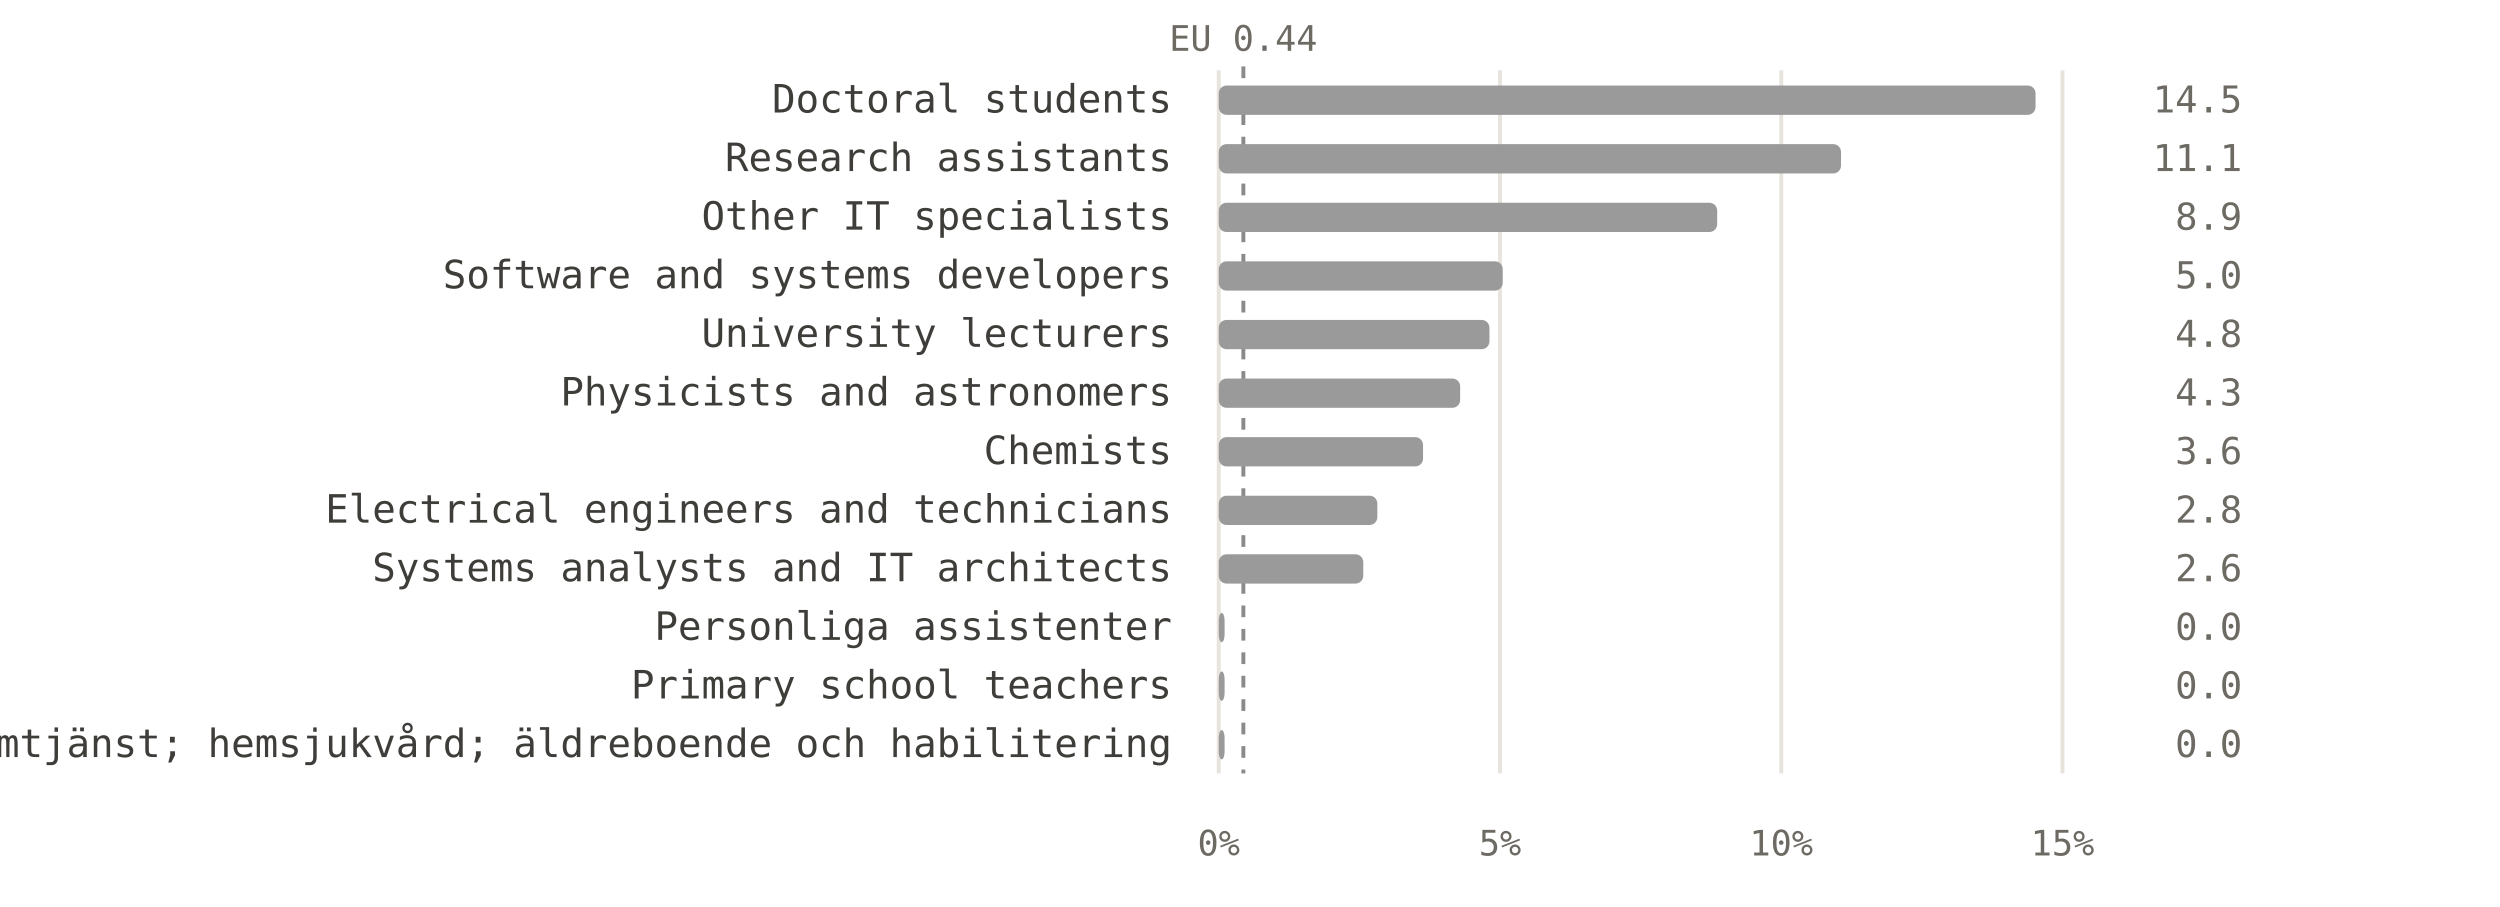
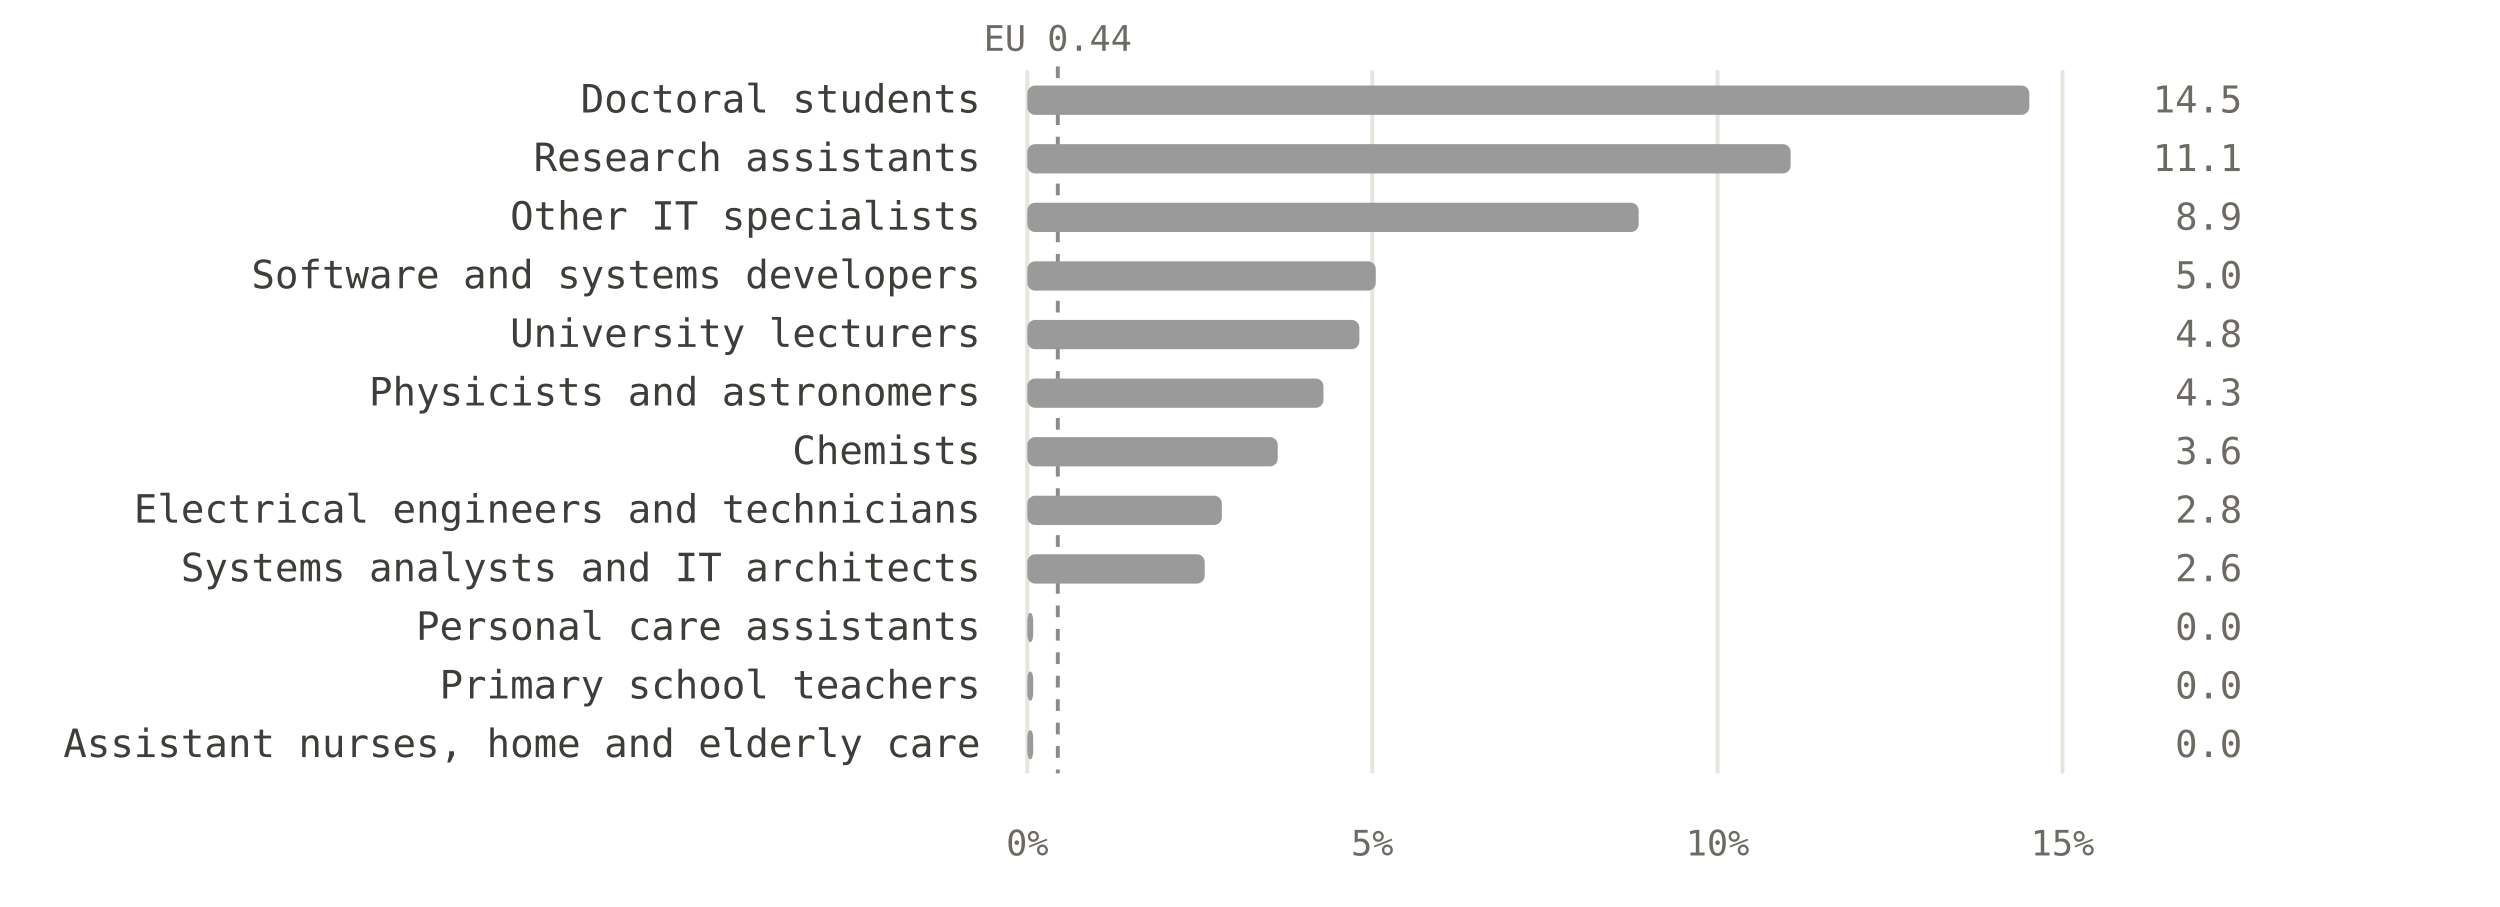
<svg xmlns="http://www.w3.org/2000/svg" class="rankchart barplot" viewBox="0 0 640 232" role="img" aria-label="Ranked bar chart, 12 countries, latest value with change since the previous wave">
  <style>.rankchart{font-family:ui-monospace,Menlo,monospace}svg{background:#ffffff}.grid,.rowguide{stroke:#e7e4dd}.rowguide{opacity:.6}.meanline{stroke:#8a8a8a;stroke-dasharray:3 3}.meanlab,.tick{fill:#6d6a63;font-size:9px}.dname{fill:#3f3d39;font-size:10px}.dname.se{fill:#0072b2;font-weight:700}.dot{fill:#9a9a9a}.dot.se{fill:#0072b2}.bar{fill:#9a9a9a}.bar.se{fill:#0072b2}.dval{fill:#6d6a63;font-size:9.5px}.dval.se{fill:#0072b2;font-weight:700}.ddelta{fill:#6d6a63;font-size:8.5px}.trendarea{fill:#0072b2;opacity:.08}.trendline,.trenddash{fill:none;stroke:#0072b2;stroke-width:2}.trenddash{stroke-dasharray:4 3}.trenddot{fill:#0072b2}.trendval{fill:#0072b2;font-size:11px;font-weight:700}.sqband{fill:#0072b2;opacity:.10}.sqlo{fill:none;stroke:#9a9a9a;stroke-width:2}.sqhi{fill:none;stroke:#0072b2;stroke-width:2.6}.sqdot.lo{fill:#9a9a9a}.sqdot.hi{fill:#0072b2}.sqval{font-size:11px;font-weight:700}.sqval.lo{fill:#9a9a9a}.sqval.hi{fill:#0072b2}.dumb{display:block}.dbtrack{stroke:#d9d5cd;stroke-width:3}.dblo{fill:#9a9a9a}.dbhi{fill:#0072b2}</style>
-   <line class="grid" x1="312.0" y1="18" x2="312.0" y2="198" />
-   <text class="tick" x="312.0" y="219" text-anchor="middle">0%</text>
-   <line class="grid" x1="384.0" y1="18" x2="384.0" y2="198" />
-   <text class="tick" x="384.0" y="219" text-anchor="middle">5%</text>
-   <line class="grid" x1="456.0" y1="18" x2="456.0" y2="198" />
-   <text class="tick" x="456.0" y="219" text-anchor="middle">10%</text>
+   <line class="grid" x1="263.0" y1="18" x2="263.0" y2="198" />
+   <text class="tick" x="263.0" y="219" text-anchor="middle">0%</text>
+   <line class="grid" x1="351.3" y1="18" x2="351.3" y2="198" />
+   <text class="tick" x="351.3" y="219" text-anchor="middle">5%</text>
+   <line class="grid" x1="439.7" y1="18" x2="439.7" y2="198" />
+   <text class="tick" x="439.7" y="219" text-anchor="middle">10%</text>
  <line class="grid" x1="528.0" y1="18" x2="528.0" y2="198" />
  <text class="tick" x="528.0" y="219" text-anchor="middle">15%</text>
-   <line class="meanline" x1="318.3" y1="17" x2="318.3" y2="198" />
-   <text class="meanlab" x="318.3" y="13" text-anchor="middle">EU 0.44</text>
-   <text class="dname" x="300" y="28.8" text-anchor="end">Doctoral students</text>
-   <rect class="bar" x="312" y="21.9" width="209.1" height="7.5" rx="2" />
+   <line class="meanline" x1="270.8" y1="17" x2="270.8" y2="198" />
+   <text class="meanlab" x="270.8" y="13" text-anchor="middle">EU 0.44</text>
+   <text class="dname" x="251" y="28.8" text-anchor="end">Doctoral students</text>
+   <rect class="bar" x="263" y="21.9" width="256.5" height="7.5" rx="2" />
  <text class="dval" x="574" y="28.8" text-anchor="end">14.5</text>
-   <text class="dname" x="300" y="43.8" text-anchor="end">Research assistants</text>
-   <rect class="bar" x="312" y="36.9" width="159.3" height="7.5" rx="2" />
+   <text class="dname" x="251" y="43.8" text-anchor="end">Research assistants</text>
+   <rect class="bar" x="263" y="36.9" width="195.4" height="7.5" rx="2" />
  <text class="dval" x="574" y="43.8" text-anchor="end">11.1</text>
-   <text class="dname" x="300" y="58.8" text-anchor="end">Other IT specialists</text>
-   <rect class="bar" x="312" y="51.9" width="127.6" height="7.5" rx="2" />
+   <text class="dname" x="251" y="58.8" text-anchor="end">Other IT specialists</text>
+   <rect class="bar" x="263" y="51.9" width="156.5" height="7.5" rx="2" />
  <text class="dval" x="574" y="58.8" text-anchor="end">8.9</text>
-   <text class="dname" x="300" y="73.8" text-anchor="end">Software and systems developers</text>
-   <rect class="bar" x="312" y="66.9" width="72.7" height="7.5" rx="2" />
+   <text class="dname" x="251" y="73.8" text-anchor="end">Software and systems developers</text>
+   <rect class="bar" x="263" y="66.9" width="89.2" height="7.5" rx="2" />
  <text class="dval" x="574" y="73.8" text-anchor="end">5.0</text>
-   <text class="dname" x="300" y="88.8" text-anchor="end">University lecturers</text>
-   <rect class="bar" x="312" y="81.9" width="69.3" height="7.5" rx="2" />
+   <text class="dname" x="251" y="88.8" text-anchor="end">University lecturers</text>
+   <rect class="bar" x="263" y="81.9" width="85.0" height="7.5" rx="2" />
  <text class="dval" x="574" y="88.8" text-anchor="end">4.8</text>
-   <text class="dname" x="300" y="103.8" text-anchor="end">Physicists and astronomers</text>
-   <rect class="bar" x="312" y="96.9" width="61.8" height="7.5" rx="2" />
+   <text class="dname" x="251" y="103.8" text-anchor="end">Physicists and astronomers</text>
+   <rect class="bar" x="263" y="96.9" width="75.8" height="7.5" rx="2" />
  <text class="dval" x="574" y="103.8" text-anchor="end">4.3</text>
-   <text class="dname" x="300" y="118.8" text-anchor="end">Chemists</text>
-   <rect class="bar" x="312" y="111.9" width="52.3" height="7.5" rx="2" />
+   <text class="dname" x="251" y="118.8" text-anchor="end">Chemists</text>
+   <rect class="bar" x="263" y="111.9" width="64.1" height="7.5" rx="2" />
  <text class="dval" x="574" y="118.8" text-anchor="end">3.6</text>
-   <text class="dname" x="300" y="133.8" text-anchor="end">Electrical engineers and technicians</text>
-   <rect class="bar" x="312" y="126.9" width="40.6" height="7.5" rx="2" />
+   <text class="dname" x="251" y="133.8" text-anchor="end">Electrical engineers and technicians</text>
+   <rect class="bar" x="263" y="126.9" width="49.8" height="7.5" rx="2" />
  <text class="dval" x="574" y="133.8" text-anchor="end">2.8</text>
-   <text class="dname" x="300" y="148.8" text-anchor="end">Systems analysts and IT architects</text>
-   <rect class="bar" x="312" y="141.9" width="37.0" height="7.5" rx="2" />
+   <text class="dname" x="251" y="148.8" text-anchor="end">Systems analysts and IT architects</text>
+   <rect class="bar" x="263" y="141.9" width="45.4" height="7.5" rx="2" />
  <text class="dval" x="574" y="148.8" text-anchor="end">2.6</text>
-   <text class="dname" x="300" y="163.8" text-anchor="end">Personliga assistenter</text>
-   <rect class="bar" x="312" y="156.9" width="1.5" height="7.5" rx="2" />
+   <text class="dname" x="251" y="163.8" text-anchor="end">Personal care assistants</text>
+   <rect class="bar" x="263" y="156.9" width="1.5" height="7.5" rx="2" />
  <text class="dval" x="574" y="163.8" text-anchor="end">0.0</text>
-   <text class="dname" x="300" y="178.8" text-anchor="end">Primary school teachers</text>
-   <rect class="bar" x="312" y="171.9" width="1.5" height="7.5" rx="2" />
+   <text class="dname" x="251" y="178.8" text-anchor="end">Primary school teachers</text>
+   <rect class="bar" x="263" y="171.9" width="1.5" height="7.5" rx="2" />
  <text class="dval" x="574" y="178.8" text-anchor="end">0.0</text>
-   <text class="dname" x="300" y="193.8" text-anchor="end">Undersköterskor; hemtjänst; hemsjukvård; äldreboende och habilitering</text>
-   <rect class="bar" x="312" y="186.9" width="1.5" height="7.5" rx="2" />
+   <text class="dname" x="251" y="193.8" text-anchor="end">Assistant nurses, home and elderly care</text>
+   <rect class="bar" x="263" y="186.9" width="1.5" height="7.5" rx="2" />
  <text class="dval" x="574" y="193.8" text-anchor="end">0.0</text>
</svg>
